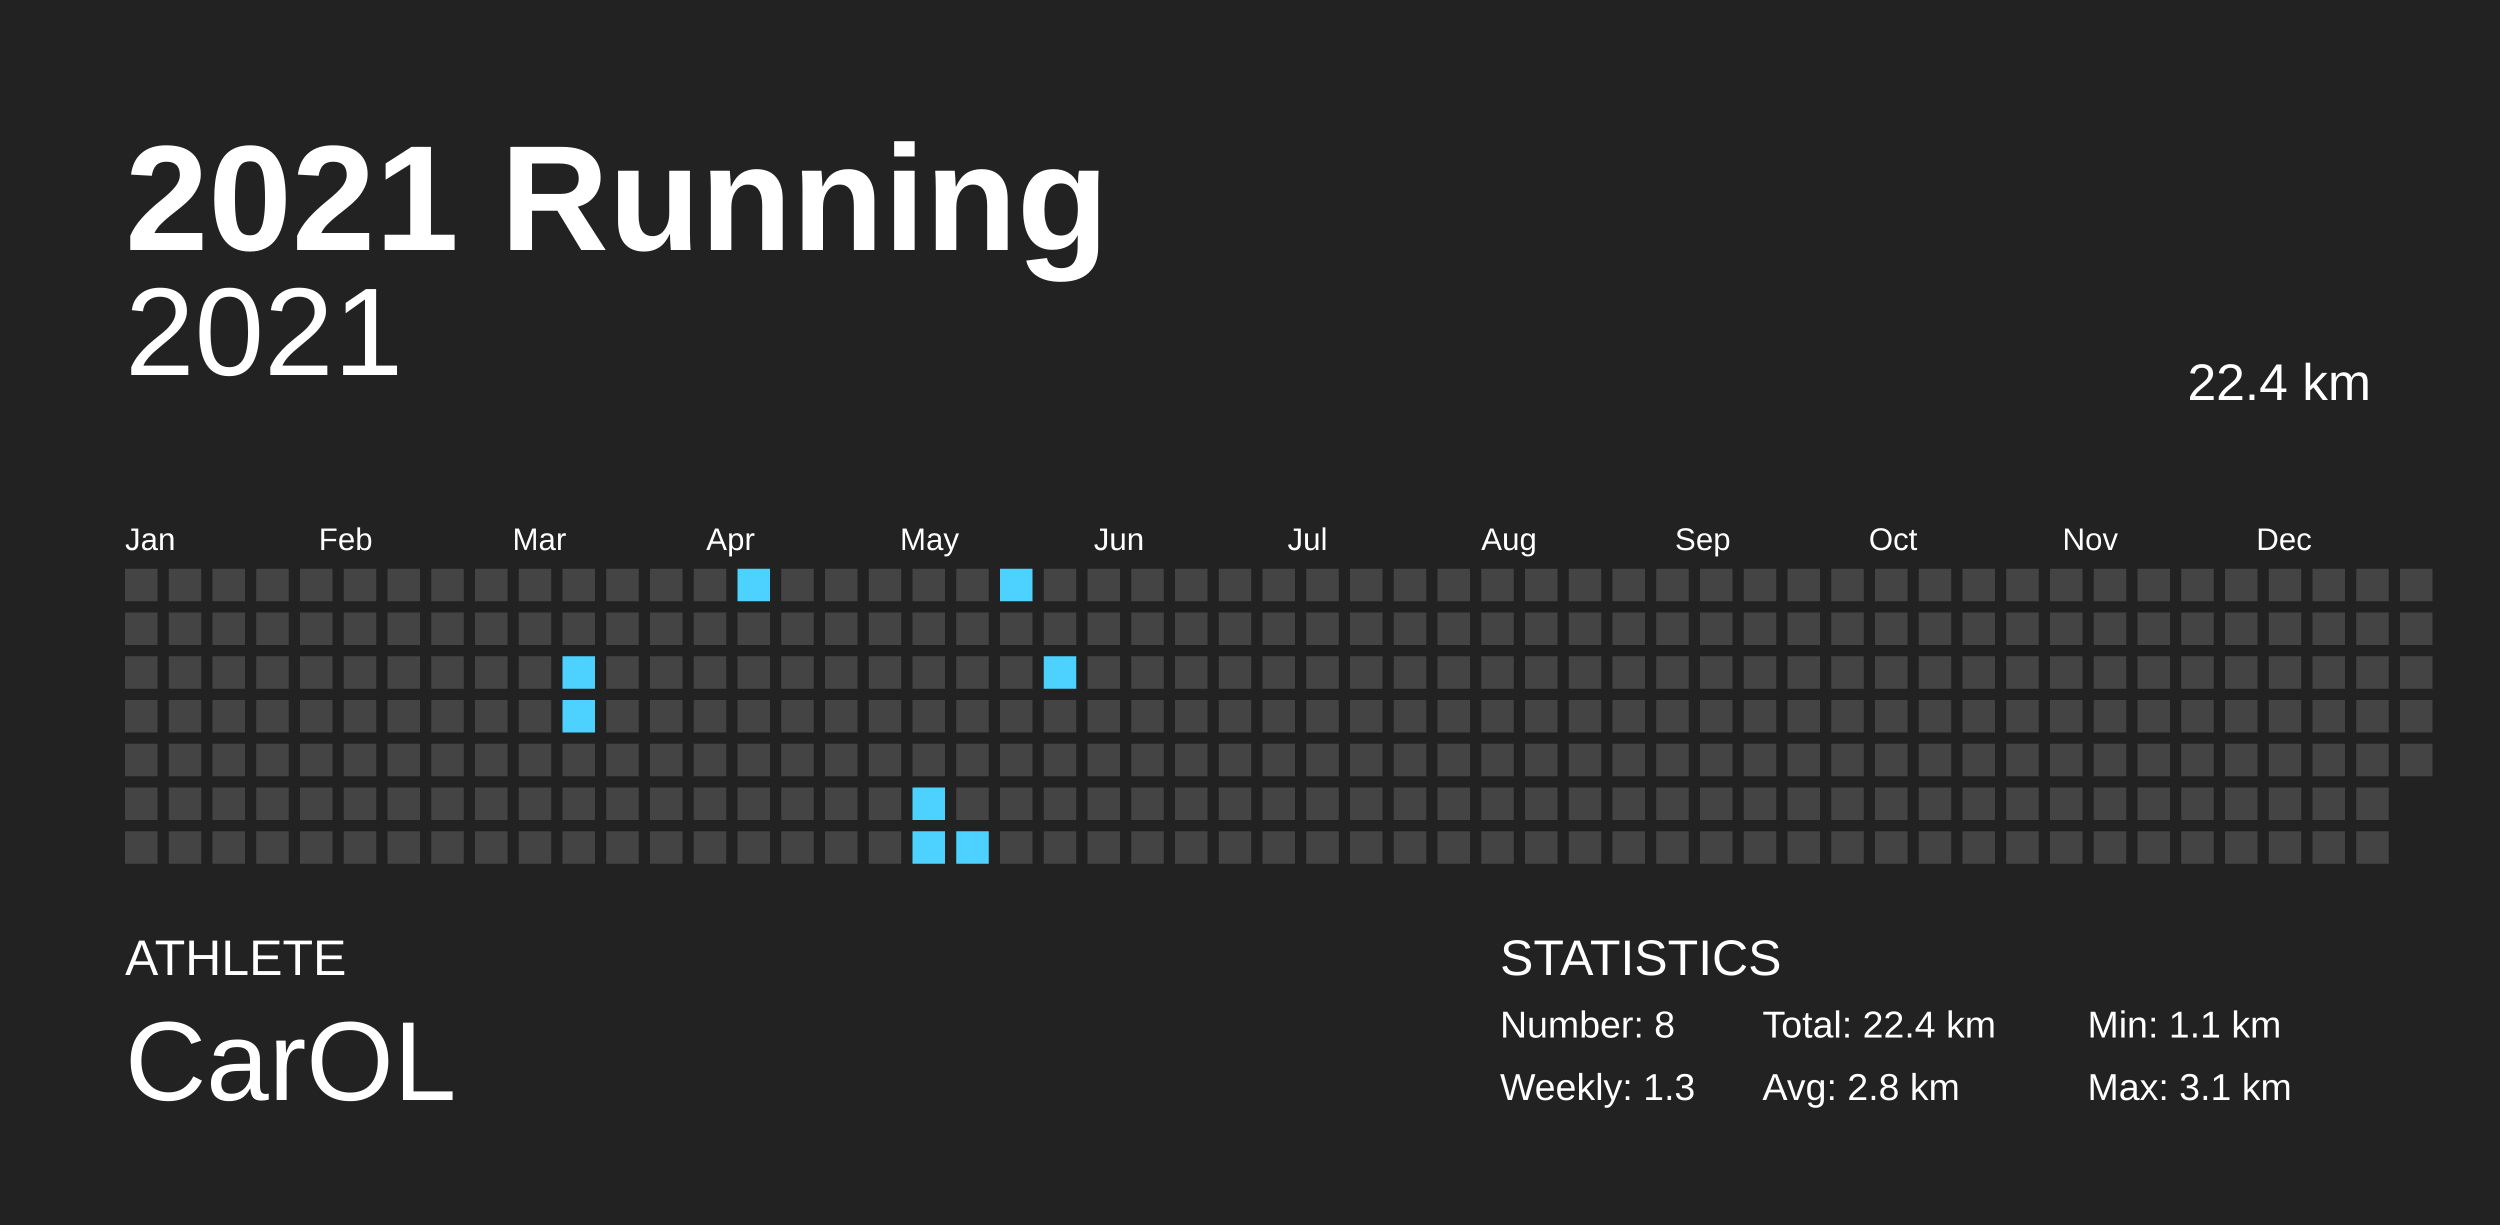
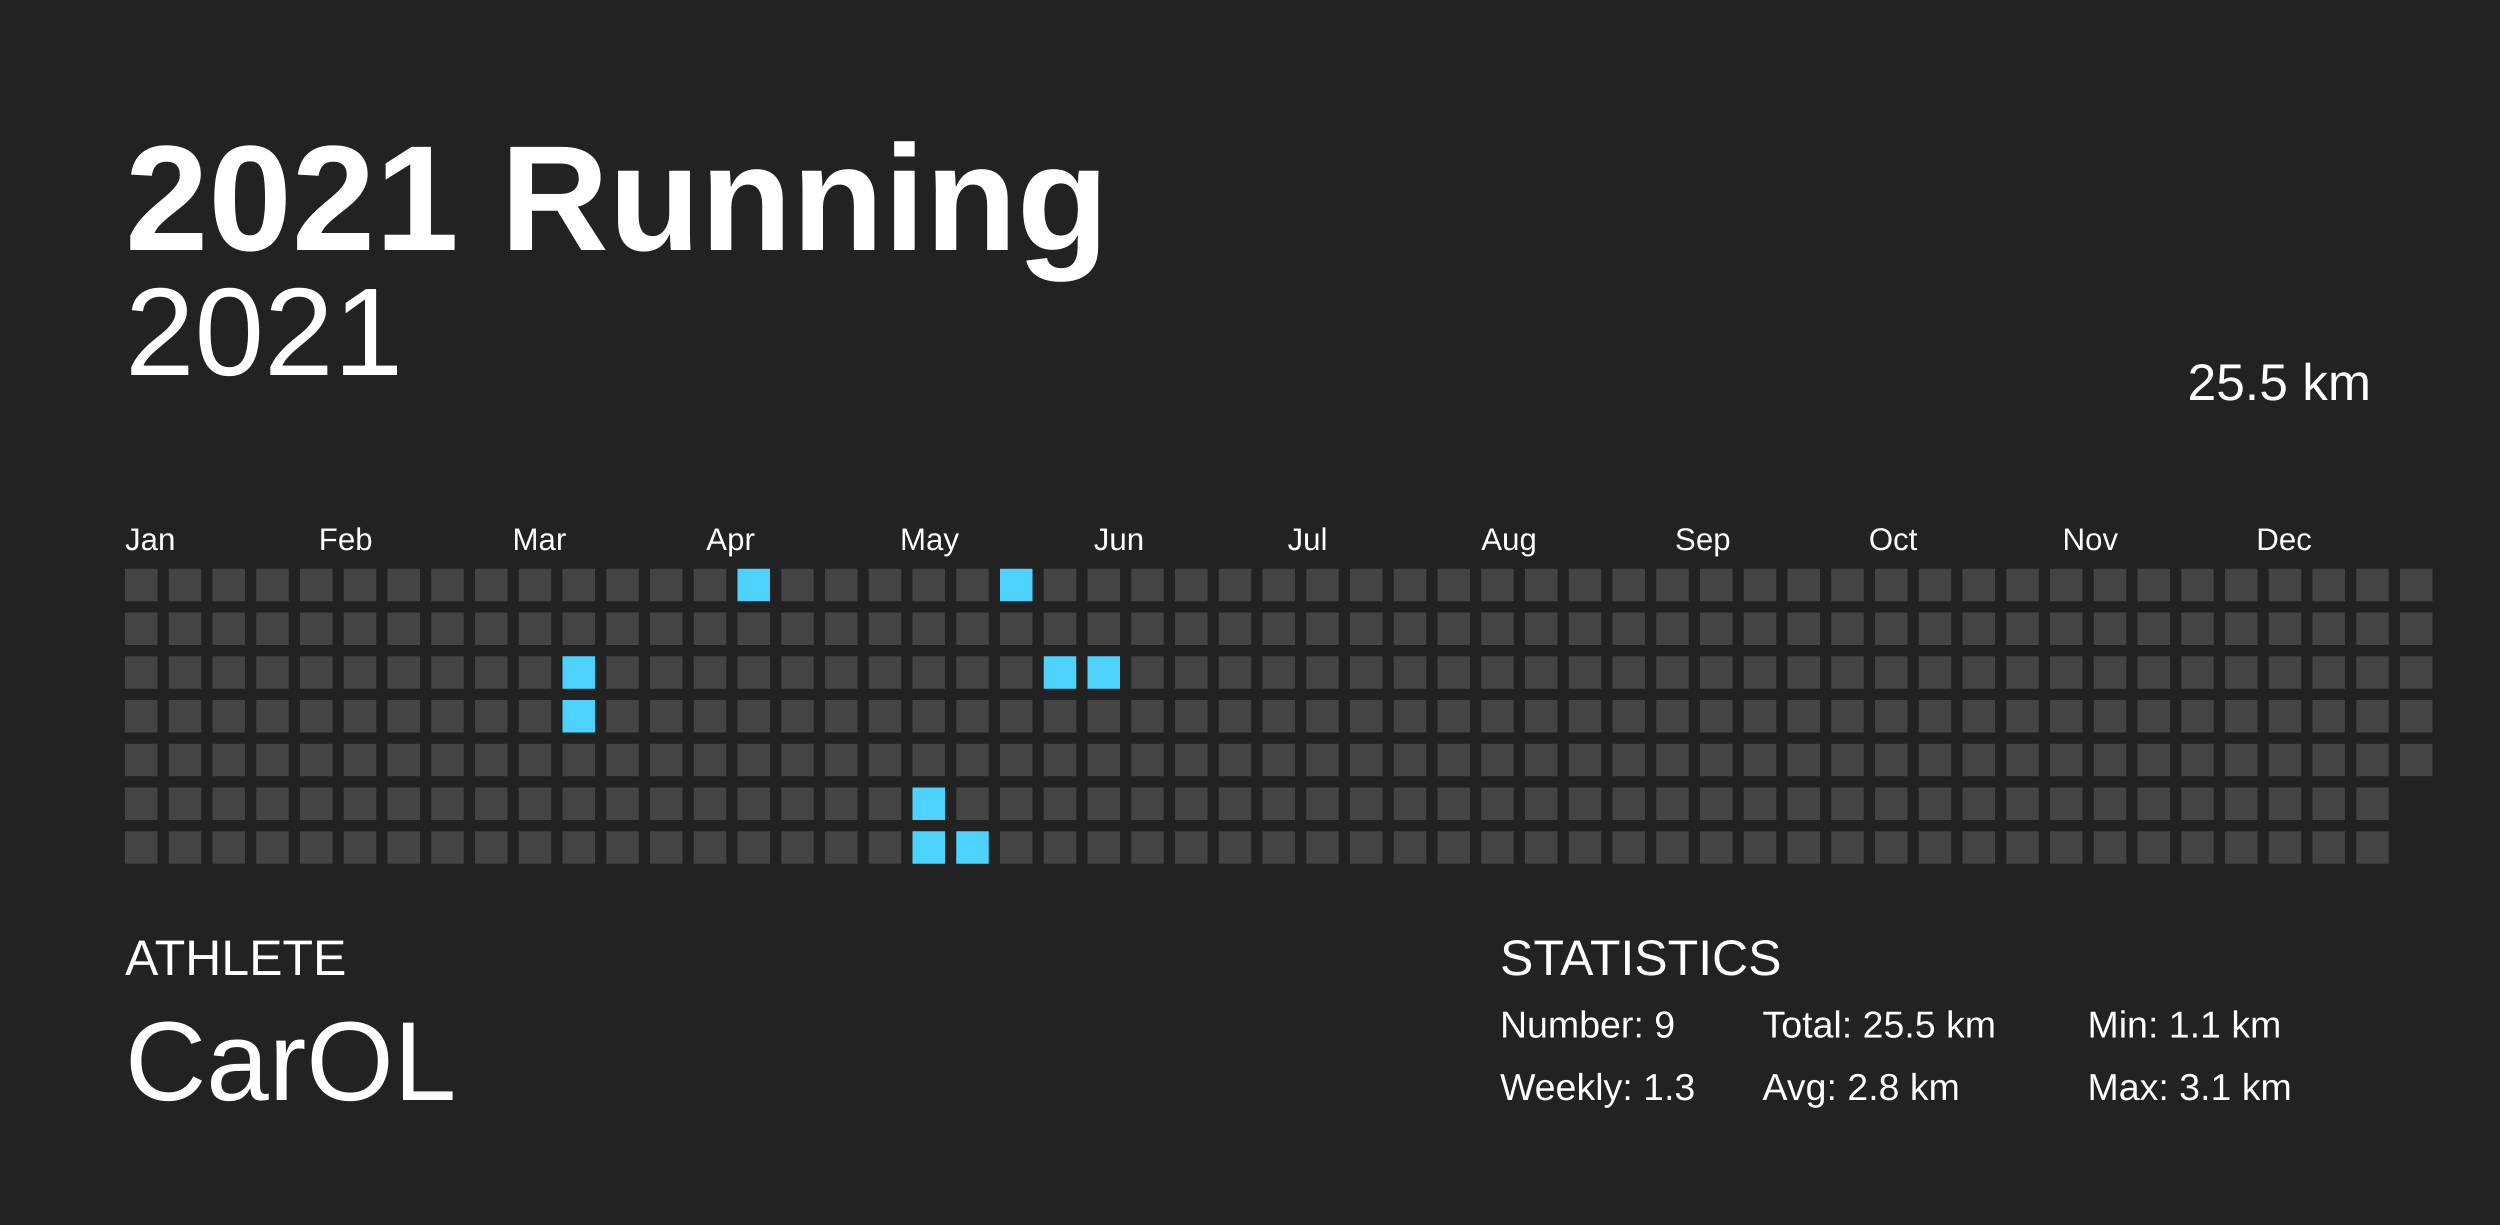
<svg xmlns="http://www.w3.org/2000/svg" baseProfile="full" height="98mm" version="1.1" viewBox="0,0,200,98" width="200mm">
  <defs />
  <rect fill="#222222" height="98" width="200" x="0" y="0" />
  <text fill="#FFFFFF" style="font-size:12px; font-family:Arial; font-weight:bold;" x="10" y="20">2021 Running</text>
  <text fill="#FFFFFF" style="font-size:4px; font-family:Arial" x="10" y="78">ATHLETE</text>
  <text fill="#FFFFFF" style="font-size:9px; font-family:Arial" x="10" y="88">CarOL</text>
  <text fill="#FFFFFF" style="font-size:4px; font-family:Arial" x="120" y="78">STATISTICS</text>
-   <text fill="#FFFFFF" style="font-size:3px; font-family:Arial" x="120" y="83">Number: 8</text>
+   <text fill="#FFFFFF" style="font-size:3px; font-family:Arial" x="120" y="83">Number: 9</text>
  <text fill="#FFFFFF" style="font-size:3px; font-family:Arial" x="120" y="88">Weekly: 1.3</text>
-   <text fill="#FFFFFF" style="font-size:3px; font-family:Arial" x="141" y="83">Total: 22.4 km</text>
+   <text fill="#FFFFFF" style="font-size:3px; font-family:Arial" x="141" y="83">Total: 25.5 km</text>
  <text fill="#FFFFFF" style="font-size:3px; font-family:Arial" x="141" y="88">Avg: 2.8 km</text>
  <text fill="#FFFFFF" style="font-size:3px; font-family:Arial" x="167" y="83">Min: 1.1 km</text>
  <text fill="#FFFFFF" style="font-size:3px; font-family:Arial" x="167" y="88">Max: 3.1 km</text>
  <text alignment-baseline="hanging" fill="#FFFFFF" style="font-size:10.0px; font-family:Arial;" x="10" y="30">2021</text>
-   <text alignment-baseline="hanging" fill="#FFFFFF" style="font-size:4.125px; font-family:Arial;" x="175" y="32">22.4 km</text>
+   <text alignment-baseline="hanging" fill="#FFFFFF" style="font-size:4.125px; font-family:Arial;" x="175" y="32">25.5 km</text>
  <text fill="#FFFFFF" style="font-size:2.5px; font-family:Arial" x="10.0" y="44">Jan</text>
  <text fill="#FFFFFF" style="font-size:2.5px; font-family:Arial" x="25.5" y="44">Feb</text>
  <text fill="#FFFFFF" style="font-size:2.5px; font-family:Arial" x="41.0" y="44">Mar</text>
  <text fill="#FFFFFF" style="font-size:2.5px; font-family:Arial" x="56.5" y="44">Apr</text>
  <text fill="#FFFFFF" style="font-size:2.5px; font-family:Arial" x="72.0" y="44">May</text>
  <text fill="#FFFFFF" style="font-size:2.5px; font-family:Arial" x="87.5" y="44">Jun</text>
  <text fill="#FFFFFF" style="font-size:2.5px; font-family:Arial" x="103.0" y="44">Jul</text>
  <text fill="#FFFFFF" style="font-size:2.5px; font-family:Arial" x="118.5" y="44">Aug</text>
  <text fill="#FFFFFF" style="font-size:2.5px; font-family:Arial" x="134.0" y="44">Sep</text>
  <text fill="#FFFFFF" style="font-size:2.5px; font-family:Arial" x="149.5" y="44">Oct</text>
  <text fill="#FFFFFF" style="font-size:2.5px; font-family:Arial" x="165.0" y="44">Nov</text>
  <text fill="#FFFFFF" style="font-size:2.5px; font-family:Arial" x="180.5" y="44">Dec</text>
  <rect fill="#444444" height="2.6" width="2.6" x="10.0" y="45.5" />
  <rect fill="#444444" height="2.6" width="2.6" x="10.0" y="49.0" />
  <rect fill="#444444" height="2.6" width="2.6" x="10.0" y="52.5" />
  <rect fill="#444444" height="2.6" width="2.6" x="10.0" y="56.0" />
  <rect fill="#444444" height="2.6" width="2.6" x="10.0" y="59.5" />
  <rect fill="#444444" height="2.6" width="2.6" x="10.0" y="63.0" />
  <rect fill="#444444" height="2.6" width="2.6" x="10.0" y="66.5" />
  <rect fill="#444444" height="2.6" width="2.6" x="13.5" y="45.5" />
  <rect fill="#444444" height="2.6" width="2.6" x="13.5" y="49.0" />
  <rect fill="#444444" height="2.6" width="2.6" x="13.5" y="52.5" />
  <rect fill="#444444" height="2.6" width="2.6" x="13.5" y="56.0" />
  <rect fill="#444444" height="2.6" width="2.6" x="13.5" y="59.5" />
  <rect fill="#444444" height="2.6" width="2.6" x="13.5" y="63.0" />
  <rect fill="#444444" height="2.6" width="2.6" x="13.5" y="66.5" />
  <rect fill="#444444" height="2.6" width="2.6" x="17.0" y="45.5" />
  <rect fill="#444444" height="2.6" width="2.6" x="17.0" y="49.0" />
  <rect fill="#444444" height="2.6" width="2.6" x="17.0" y="52.5" />
  <rect fill="#444444" height="2.6" width="2.6" x="17.0" y="56.0" />
  <rect fill="#444444" height="2.6" width="2.6" x="17.0" y="59.5" />
  <rect fill="#444444" height="2.6" width="2.6" x="17.0" y="63.0" />
  <rect fill="#444444" height="2.6" width="2.6" x="17.0" y="66.5" />
  <rect fill="#444444" height="2.6" width="2.6" x="20.5" y="45.5" />
  <rect fill="#444444" height="2.6" width="2.6" x="20.5" y="49.0" />
  <rect fill="#444444" height="2.6" width="2.6" x="20.5" y="52.5" />
  <rect fill="#444444" height="2.6" width="2.6" x="20.5" y="56.0" />
  <rect fill="#444444" height="2.6" width="2.6" x="20.5" y="59.5" />
  <rect fill="#444444" height="2.6" width="2.6" x="20.5" y="63.0" />
  <rect fill="#444444" height="2.6" width="2.6" x="20.5" y="66.5" />
  <rect fill="#444444" height="2.6" width="2.6" x="24.0" y="45.5" />
  <rect fill="#444444" height="2.6" width="2.6" x="24.0" y="49.0" />
  <rect fill="#444444" height="2.6" width="2.6" x="24.0" y="52.5" />
  <rect fill="#444444" height="2.6" width="2.6" x="24.0" y="56.0" />
  <rect fill="#444444" height="2.6" width="2.6" x="24.0" y="59.5" />
  <rect fill="#444444" height="2.6" width="2.6" x="24.0" y="63.0" />
  <rect fill="#444444" height="2.6" width="2.6" x="24.0" y="66.5" />
  <rect fill="#444444" height="2.6" width="2.6" x="27.5" y="45.5" />
  <rect fill="#444444" height="2.6" width="2.6" x="27.5" y="49.0" />
  <rect fill="#444444" height="2.6" width="2.6" x="27.5" y="52.5" />
  <rect fill="#444444" height="2.6" width="2.6" x="27.5" y="56.0" />
  <rect fill="#444444" height="2.6" width="2.6" x="27.5" y="59.5" />
  <rect fill="#444444" height="2.6" width="2.6" x="27.5" y="63.0" />
  <rect fill="#444444" height="2.6" width="2.6" x="27.5" y="66.5" />
  <rect fill="#444444" height="2.6" width="2.6" x="31.0" y="45.5" />
  <rect fill="#444444" height="2.6" width="2.6" x="31.0" y="49.0" />
  <rect fill="#444444" height="2.6" width="2.6" x="31.0" y="52.5" />
  <rect fill="#444444" height="2.6" width="2.6" x="31.0" y="56.0" />
  <rect fill="#444444" height="2.6" width="2.6" x="31.0" y="59.5" />
  <rect fill="#444444" height="2.6" width="2.6" x="31.0" y="63.0" />
  <rect fill="#444444" height="2.6" width="2.6" x="31.0" y="66.5" />
  <rect fill="#444444" height="2.6" width="2.6" x="34.5" y="45.5" />
  <rect fill="#444444" height="2.6" width="2.6" x="34.5" y="49.0" />
  <rect fill="#444444" height="2.6" width="2.6" x="34.5" y="52.5" />
  <rect fill="#444444" height="2.6" width="2.6" x="34.5" y="56.0" />
  <rect fill="#444444" height="2.6" width="2.6" x="34.5" y="59.5" />
  <rect fill="#444444" height="2.6" width="2.6" x="34.5" y="63.0" />
  <rect fill="#444444" height="2.6" width="2.6" x="34.5" y="66.5" />
  <rect fill="#444444" height="2.6" width="2.6" x="38.0" y="45.5" />
  <rect fill="#444444" height="2.6" width="2.6" x="38.0" y="49.0" />
  <rect fill="#444444" height="2.6" width="2.6" x="38.0" y="52.5" />
  <rect fill="#444444" height="2.6" width="2.6" x="38.0" y="56.0" />
  <rect fill="#444444" height="2.6" width="2.6" x="38.0" y="59.5" />
  <rect fill="#444444" height="2.6" width="2.6" x="38.0" y="63.0" />
  <rect fill="#444444" height="2.6" width="2.6" x="38.0" y="66.5" />
  <rect fill="#444444" height="2.6" width="2.6" x="41.5" y="45.5" />
  <rect fill="#444444" height="2.6" width="2.6" x="41.5" y="49.0" />
  <rect fill="#444444" height="2.6" width="2.6" x="41.5" y="52.5" />
  <rect fill="#444444" height="2.6" width="2.6" x="41.5" y="56.0" />
  <rect fill="#444444" height="2.6" width="2.6" x="41.5" y="59.5" />
  <rect fill="#444444" height="2.6" width="2.6" x="41.5" y="63.0" />
  <rect fill="#444444" height="2.6" width="2.6" x="41.5" y="66.5" />
  <rect fill="#444444" height="2.6" width="2.6" x="45.0" y="45.5" />
  <rect fill="#444444" height="2.6" width="2.6" x="45.0" y="49.0" />
  <rect fill="#4dd2ff" height="2.6" width="2.6" x="45.0" y="52.5" />
  <rect fill="#4dd2ff" height="2.6" width="2.6" x="45.0" y="56.0" />
  <rect fill="#444444" height="2.6" width="2.6" x="45.0" y="59.5" />
  <rect fill="#444444" height="2.6" width="2.6" x="45.0" y="63.0" />
  <rect fill="#444444" height="2.6" width="2.6" x="45.0" y="66.5" />
  <rect fill="#444444" height="2.6" width="2.6" x="48.5" y="45.5" />
  <rect fill="#444444" height="2.6" width="2.6" x="48.5" y="49.0" />
  <rect fill="#444444" height="2.6" width="2.6" x="48.5" y="52.5" />
  <rect fill="#444444" height="2.6" width="2.6" x="48.5" y="56.0" />
  <rect fill="#444444" height="2.6" width="2.6" x="48.5" y="59.5" />
  <rect fill="#444444" height="2.6" width="2.6" x="48.5" y="63.0" />
  <rect fill="#444444" height="2.6" width="2.6" x="48.5" y="66.5" />
  <rect fill="#444444" height="2.6" width="2.6" x="52.0" y="45.5" />
  <rect fill="#444444" height="2.6" width="2.6" x="52.0" y="49.0" />
  <rect fill="#444444" height="2.6" width="2.6" x="52.0" y="52.5" />
  <rect fill="#444444" height="2.6" width="2.6" x="52.0" y="56.0" />
  <rect fill="#444444" height="2.6" width="2.6" x="52.0" y="59.5" />
  <rect fill="#444444" height="2.6" width="2.6" x="52.0" y="63.0" />
  <rect fill="#444444" height="2.6" width="2.6" x="52.0" y="66.5" />
  <rect fill="#444444" height="2.6" width="2.6" x="55.5" y="45.5" />
  <rect fill="#444444" height="2.6" width="2.6" x="55.5" y="49.0" />
  <rect fill="#444444" height="2.6" width="2.6" x="55.5" y="52.5" />
  <rect fill="#444444" height="2.6" width="2.6" x="55.5" y="56.0" />
  <rect fill="#444444" height="2.6" width="2.6" x="55.5" y="59.5" />
  <rect fill="#444444" height="2.6" width="2.6" x="55.5" y="63.0" />
  <rect fill="#444444" height="2.6" width="2.6" x="55.5" y="66.5" />
  <rect fill="#4dd2ff" height="2.6" width="2.6" x="59.0" y="45.5" />
  <rect fill="#444444" height="2.6" width="2.6" x="59.0" y="49.0" />
  <rect fill="#444444" height="2.6" width="2.6" x="59.0" y="52.5" />
  <rect fill="#444444" height="2.6" width="2.6" x="59.0" y="56.0" />
  <rect fill="#444444" height="2.6" width="2.6" x="59.0" y="59.5" />
  <rect fill="#444444" height="2.6" width="2.6" x="59.0" y="63.0" />
  <rect fill="#444444" height="2.6" width="2.6" x="59.0" y="66.5" />
  <rect fill="#444444" height="2.6" width="2.6" x="62.5" y="45.5" />
  <rect fill="#444444" height="2.6" width="2.6" x="62.5" y="49.0" />
  <rect fill="#444444" height="2.6" width="2.6" x="62.5" y="52.5" />
  <rect fill="#444444" height="2.6" width="2.6" x="62.5" y="56.0" />
  <rect fill="#444444" height="2.6" width="2.6" x="62.5" y="59.5" />
  <rect fill="#444444" height="2.6" width="2.6" x="62.5" y="63.0" />
  <rect fill="#444444" height="2.6" width="2.6" x="62.5" y="66.5" />
  <rect fill="#444444" height="2.6" width="2.6" x="66.0" y="45.5" />
  <rect fill="#444444" height="2.6" width="2.6" x="66.0" y="49.0" />
  <rect fill="#444444" height="2.6" width="2.6" x="66.0" y="52.5" />
  <rect fill="#444444" height="2.6" width="2.6" x="66.0" y="56.0" />
  <rect fill="#444444" height="2.6" width="2.6" x="66.0" y="59.5" />
  <rect fill="#444444" height="2.6" width="2.6" x="66.0" y="63.0" />
  <rect fill="#444444" height="2.6" width="2.6" x="66.0" y="66.5" />
  <rect fill="#444444" height="2.6" width="2.6" x="69.5" y="45.5" />
  <rect fill="#444444" height="2.6" width="2.6" x="69.5" y="49.0" />
  <rect fill="#444444" height="2.6" width="2.6" x="69.5" y="52.5" />
  <rect fill="#444444" height="2.6" width="2.6" x="69.5" y="56.0" />
  <rect fill="#444444" height="2.6" width="2.6" x="69.5" y="59.5" />
  <rect fill="#444444" height="2.6" width="2.6" x="69.5" y="63.0" />
  <rect fill="#444444" height="2.6" width="2.6" x="69.5" y="66.5" />
  <rect fill="#444444" height="2.6" width="2.6" x="73.0" y="45.5" />
  <rect fill="#444444" height="2.6" width="2.6" x="73.0" y="49.0" />
  <rect fill="#444444" height="2.6" width="2.6" x="73.0" y="52.5" />
  <rect fill="#444444" height="2.6" width="2.6" x="73.0" y="56.0" />
  <rect fill="#444444" height="2.6" width="2.6" x="73.0" y="59.5" />
  <rect fill="#4dd2ff" height="2.6" width="2.6" x="73.0" y="63.0" />
  <rect fill="#4dd2ff" height="2.6" width="2.6" x="73.0" y="66.5" />
  <rect fill="#444444" height="2.6" width="2.6" x="76.5" y="45.5" />
  <rect fill="#444444" height="2.6" width="2.6" x="76.5" y="49.0" />
  <rect fill="#444444" height="2.6" width="2.6" x="76.5" y="52.5" />
  <rect fill="#444444" height="2.6" width="2.6" x="76.5" y="56.0" />
  <rect fill="#444444" height="2.6" width="2.6" x="76.5" y="59.5" />
  <rect fill="#444444" height="2.6" width="2.6" x="76.5" y="63.0" />
  <rect fill="#4dd2ff" height="2.6" width="2.6" x="76.5" y="66.5" />
  <rect fill="#4dd2ff" height="2.6" width="2.6" x="80.0" y="45.5" />
  <rect fill="#444444" height="2.6" width="2.6" x="80.0" y="49.0" />
  <rect fill="#444444" height="2.6" width="2.6" x="80.0" y="52.5" />
  <rect fill="#444444" height="2.6" width="2.6" x="80.0" y="56.0" />
  <rect fill="#444444" height="2.6" width="2.6" x="80.0" y="59.5" />
  <rect fill="#444444" height="2.6" width="2.6" x="80.0" y="63.0" />
  <rect fill="#444444" height="2.6" width="2.6" x="80.0" y="66.5" />
  <rect fill="#444444" height="2.6" width="2.6" x="83.5" y="45.5" />
  <rect fill="#444444" height="2.6" width="2.6" x="83.5" y="49.0" />
  <rect fill="#4dd2ff" height="2.6" width="2.6" x="83.5" y="52.5" />
  <rect fill="#444444" height="2.6" width="2.6" x="83.5" y="56.0" />
  <rect fill="#444444" height="2.6" width="2.6" x="83.5" y="59.5" />
  <rect fill="#444444" height="2.6" width="2.6" x="83.5" y="63.0" />
  <rect fill="#444444" height="2.6" width="2.6" x="83.5" y="66.5" />
  <rect fill="#444444" height="2.6" width="2.6" x="87.0" y="45.5" />
  <rect fill="#444444" height="2.6" width="2.6" x="87.0" y="49.0" />
-   <rect fill="#444444" height="2.6" width="2.6" x="87.0" y="52.5" />
+   <rect fill="#4dd2ff" height="2.6" width="2.6" x="87.0" y="52.5" />
  <rect fill="#444444" height="2.6" width="2.6" x="87.0" y="56.0" />
  <rect fill="#444444" height="2.6" width="2.6" x="87.0" y="59.5" />
  <rect fill="#444444" height="2.6" width="2.6" x="87.0" y="63.0" />
  <rect fill="#444444" height="2.6" width="2.6" x="87.0" y="66.5" />
  <rect fill="#444444" height="2.6" width="2.6" x="90.5" y="45.5" />
  <rect fill="#444444" height="2.6" width="2.6" x="90.5" y="49.0" />
  <rect fill="#444444" height="2.6" width="2.6" x="90.5" y="52.5" />
  <rect fill="#444444" height="2.6" width="2.6" x="90.5" y="56.0" />
  <rect fill="#444444" height="2.6" width="2.6" x="90.5" y="59.5" />
  <rect fill="#444444" height="2.6" width="2.6" x="90.5" y="63.0" />
  <rect fill="#444444" height="2.6" width="2.6" x="90.5" y="66.5" />
  <rect fill="#444444" height="2.6" width="2.6" x="94.0" y="45.5" />
  <rect fill="#444444" height="2.6" width="2.6" x="94.0" y="49.0" />
  <rect fill="#444444" height="2.6" width="2.6" x="94.0" y="52.5" />
  <rect fill="#444444" height="2.6" width="2.6" x="94.0" y="56.0" />
  <rect fill="#444444" height="2.6" width="2.6" x="94.0" y="59.5" />
  <rect fill="#444444" height="2.6" width="2.6" x="94.0" y="63.0" />
  <rect fill="#444444" height="2.6" width="2.6" x="94.0" y="66.5" />
  <rect fill="#444444" height="2.6" width="2.6" x="97.5" y="45.5" />
  <rect fill="#444444" height="2.6" width="2.6" x="97.5" y="49.0" />
  <rect fill="#444444" height="2.6" width="2.6" x="97.5" y="52.5" />
  <rect fill="#444444" height="2.6" width="2.6" x="97.5" y="56.0" />
  <rect fill="#444444" height="2.6" width="2.6" x="97.5" y="59.5" />
  <rect fill="#444444" height="2.6" width="2.6" x="97.5" y="63.0" />
  <rect fill="#444444" height="2.6" width="2.6" x="97.5" y="66.5" />
  <rect fill="#444444" height="2.6" width="2.6" x="101.0" y="45.5" />
  <rect fill="#444444" height="2.6" width="2.6" x="101.0" y="49.0" />
  <rect fill="#444444" height="2.6" width="2.6" x="101.0" y="52.5" />
  <rect fill="#444444" height="2.6" width="2.6" x="101.0" y="56.0" />
  <rect fill="#444444" height="2.6" width="2.6" x="101.0" y="59.5" />
  <rect fill="#444444" height="2.6" width="2.6" x="101.0" y="63.0" />
  <rect fill="#444444" height="2.6" width="2.6" x="101.0" y="66.5" />
  <rect fill="#444444" height="2.6" width="2.6" x="104.5" y="45.5" />
  <rect fill="#444444" height="2.6" width="2.6" x="104.5" y="49.0" />
  <rect fill="#444444" height="2.6" width="2.6" x="104.5" y="52.5" />
  <rect fill="#444444" height="2.6" width="2.6" x="104.5" y="56.0" />
  <rect fill="#444444" height="2.6" width="2.6" x="104.5" y="59.5" />
  <rect fill="#444444" height="2.6" width="2.6" x="104.5" y="63.0" />
  <rect fill="#444444" height="2.6" width="2.6" x="104.5" y="66.5" />
  <rect fill="#444444" height="2.6" width="2.6" x="108.0" y="45.5" />
  <rect fill="#444444" height="2.6" width="2.6" x="108.0" y="49.0" />
  <rect fill="#444444" height="2.6" width="2.6" x="108.0" y="52.5" />
  <rect fill="#444444" height="2.6" width="2.6" x="108.0" y="56.0" />
  <rect fill="#444444" height="2.6" width="2.6" x="108.0" y="59.5" />
  <rect fill="#444444" height="2.6" width="2.6" x="108.0" y="63.0" />
  <rect fill="#444444" height="2.6" width="2.6" x="108.0" y="66.5" />
  <rect fill="#444444" height="2.6" width="2.6" x="111.5" y="45.5" />
  <rect fill="#444444" height="2.6" width="2.6" x="111.5" y="49.0" />
  <rect fill="#444444" height="2.6" width="2.6" x="111.5" y="52.5" />
  <rect fill="#444444" height="2.6" width="2.6" x="111.5" y="56.0" />
  <rect fill="#444444" height="2.6" width="2.6" x="111.5" y="59.5" />
  <rect fill="#444444" height="2.6" width="2.6" x="111.5" y="63.0" />
  <rect fill="#444444" height="2.6" width="2.6" x="111.5" y="66.5" />
  <rect fill="#444444" height="2.6" width="2.6" x="115.0" y="45.5" />
  <rect fill="#444444" height="2.6" width="2.6" x="115.0" y="49.0" />
  <rect fill="#444444" height="2.6" width="2.6" x="115.0" y="52.5" />
  <rect fill="#444444" height="2.6" width="2.6" x="115.0" y="56.0" />
  <rect fill="#444444" height="2.6" width="2.6" x="115.0" y="59.5" />
  <rect fill="#444444" height="2.6" width="2.6" x="115.0" y="63.0" />
  <rect fill="#444444" height="2.6" width="2.6" x="115.0" y="66.5" />
  <rect fill="#444444" height="2.6" width="2.6" x="118.5" y="45.5" />
  <rect fill="#444444" height="2.6" width="2.6" x="118.5" y="49.0" />
  <rect fill="#444444" height="2.6" width="2.6" x="118.5" y="52.5" />
  <rect fill="#444444" height="2.6" width="2.6" x="118.5" y="56.0" />
  <rect fill="#444444" height="2.6" width="2.6" x="118.5" y="59.5" />
  <rect fill="#444444" height="2.6" width="2.6" x="118.5" y="63.0" />
  <rect fill="#444444" height="2.6" width="2.6" x="118.5" y="66.5" />
  <rect fill="#444444" height="2.6" width="2.6" x="122.0" y="45.5" />
  <rect fill="#444444" height="2.6" width="2.6" x="122.0" y="49.0" />
  <rect fill="#444444" height="2.6" width="2.6" x="122.0" y="52.5" />
  <rect fill="#444444" height="2.6" width="2.6" x="122.0" y="56.0" />
  <rect fill="#444444" height="2.6" width="2.6" x="122.0" y="59.5" />
  <rect fill="#444444" height="2.6" width="2.6" x="122.0" y="63.0" />
  <rect fill="#444444" height="2.6" width="2.6" x="122.0" y="66.5" />
  <rect fill="#444444" height="2.6" width="2.6" x="125.5" y="45.5" />
  <rect fill="#444444" height="2.6" width="2.6" x="125.5" y="49.0" />
  <rect fill="#444444" height="2.6" width="2.6" x="125.5" y="52.5" />
  <rect fill="#444444" height="2.6" width="2.6" x="125.5" y="56.0" />
  <rect fill="#444444" height="2.6" width="2.6" x="125.5" y="59.5" />
  <rect fill="#444444" height="2.6" width="2.6" x="125.5" y="63.0" />
  <rect fill="#444444" height="2.6" width="2.6" x="125.5" y="66.5" />
  <rect fill="#444444" height="2.6" width="2.6" x="129.0" y="45.5" />
  <rect fill="#444444" height="2.6" width="2.6" x="129.0" y="49.0" />
  <rect fill="#444444" height="2.6" width="2.6" x="129.0" y="52.5" />
  <rect fill="#444444" height="2.6" width="2.6" x="129.0" y="56.0" />
  <rect fill="#444444" height="2.6" width="2.6" x="129.0" y="59.5" />
  <rect fill="#444444" height="2.6" width="2.6" x="129.0" y="63.0" />
  <rect fill="#444444" height="2.6" width="2.6" x="129.0" y="66.5" />
  <rect fill="#444444" height="2.6" width="2.6" x="132.5" y="45.5" />
  <rect fill="#444444" height="2.6" width="2.6" x="132.5" y="49.0" />
  <rect fill="#444444" height="2.6" width="2.6" x="132.5" y="52.5" />
  <rect fill="#444444" height="2.6" width="2.6" x="132.5" y="56.0" />
  <rect fill="#444444" height="2.6" width="2.6" x="132.5" y="59.5" />
  <rect fill="#444444" height="2.6" width="2.6" x="132.5" y="63.0" />
  <rect fill="#444444" height="2.6" width="2.6" x="132.5" y="66.5" />
  <rect fill="#444444" height="2.6" width="2.6" x="136.0" y="45.5" />
  <rect fill="#444444" height="2.6" width="2.6" x="136.0" y="49.0" />
  <rect fill="#444444" height="2.6" width="2.6" x="136.0" y="52.5" />
  <rect fill="#444444" height="2.6" width="2.6" x="136.0" y="56.0" />
  <rect fill="#444444" height="2.6" width="2.6" x="136.0" y="59.5" />
  <rect fill="#444444" height="2.6" width="2.6" x="136.0" y="63.0" />
  <rect fill="#444444" height="2.6" width="2.6" x="136.0" y="66.5" />
  <rect fill="#444444" height="2.6" width="2.6" x="139.5" y="45.5" />
  <rect fill="#444444" height="2.6" width="2.6" x="139.5" y="49.0" />
  <rect fill="#444444" height="2.6" width="2.6" x="139.5" y="52.5" />
  <rect fill="#444444" height="2.6" width="2.6" x="139.5" y="56.0" />
  <rect fill="#444444" height="2.6" width="2.6" x="139.5" y="59.5" />
  <rect fill="#444444" height="2.6" width="2.6" x="139.5" y="63.0" />
  <rect fill="#444444" height="2.6" width="2.6" x="139.5" y="66.5" />
  <rect fill="#444444" height="2.6" width="2.6" x="143.0" y="45.5" />
  <rect fill="#444444" height="2.6" width="2.6" x="143.0" y="49.0" />
  <rect fill="#444444" height="2.6" width="2.6" x="143.0" y="52.5" />
  <rect fill="#444444" height="2.6" width="2.6" x="143.0" y="56.0" />
  <rect fill="#444444" height="2.6" width="2.6" x="143.0" y="59.5" />
  <rect fill="#444444" height="2.6" width="2.6" x="143.0" y="63.0" />
  <rect fill="#444444" height="2.6" width="2.6" x="143.0" y="66.5" />
  <rect fill="#444444" height="2.6" width="2.6" x="146.5" y="45.5" />
  <rect fill="#444444" height="2.6" width="2.6" x="146.5" y="49.0" />
  <rect fill="#444444" height="2.6" width="2.6" x="146.5" y="52.5" />
  <rect fill="#444444" height="2.6" width="2.6" x="146.5" y="56.0" />
  <rect fill="#444444" height="2.6" width="2.6" x="146.5" y="59.5" />
  <rect fill="#444444" height="2.6" width="2.6" x="146.5" y="63.0" />
  <rect fill="#444444" height="2.6" width="2.6" x="146.5" y="66.5" />
  <rect fill="#444444" height="2.6" width="2.6" x="150.0" y="45.5" />
  <rect fill="#444444" height="2.6" width="2.6" x="150.0" y="49.0" />
  <rect fill="#444444" height="2.6" width="2.6" x="150.0" y="52.5" />
  <rect fill="#444444" height="2.6" width="2.6" x="150.0" y="56.0" />
  <rect fill="#444444" height="2.6" width="2.6" x="150.0" y="59.5" />
  <rect fill="#444444" height="2.6" width="2.6" x="150.0" y="63.0" />
  <rect fill="#444444" height="2.6" width="2.6" x="150.0" y="66.5" />
  <rect fill="#444444" height="2.6" width="2.6" x="153.5" y="45.5" />
  <rect fill="#444444" height="2.6" width="2.6" x="153.5" y="49.0" />
  <rect fill="#444444" height="2.6" width="2.6" x="153.5" y="52.5" />
  <rect fill="#444444" height="2.6" width="2.6" x="153.5" y="56.0" />
  <rect fill="#444444" height="2.6" width="2.6" x="153.5" y="59.5" />
  <rect fill="#444444" height="2.6" width="2.6" x="153.5" y="63.0" />
  <rect fill="#444444" height="2.6" width="2.6" x="153.5" y="66.5" />
  <rect fill="#444444" height="2.6" width="2.6" x="157.0" y="45.5" />
  <rect fill="#444444" height="2.6" width="2.6" x="157.0" y="49.0" />
  <rect fill="#444444" height="2.6" width="2.6" x="157.0" y="52.5" />
  <rect fill="#444444" height="2.6" width="2.6" x="157.0" y="56.0" />
  <rect fill="#444444" height="2.6" width="2.6" x="157.0" y="59.5" />
  <rect fill="#444444" height="2.6" width="2.6" x="157.0" y="63.0" />
  <rect fill="#444444" height="2.6" width="2.6" x="157.0" y="66.5" />
  <rect fill="#444444" height="2.6" width="2.6" x="160.5" y="45.5" />
  <rect fill="#444444" height="2.6" width="2.6" x="160.5" y="49.0" />
  <rect fill="#444444" height="2.6" width="2.6" x="160.5" y="52.5" />
  <rect fill="#444444" height="2.6" width="2.6" x="160.5" y="56.0" />
  <rect fill="#444444" height="2.6" width="2.6" x="160.5" y="59.5" />
  <rect fill="#444444" height="2.6" width="2.6" x="160.5" y="63.0" />
  <rect fill="#444444" height="2.6" width="2.6" x="160.5" y="66.5" />
  <rect fill="#444444" height="2.6" width="2.6" x="164.0" y="45.5" />
  <rect fill="#444444" height="2.6" width="2.6" x="164.0" y="49.0" />
  <rect fill="#444444" height="2.6" width="2.6" x="164.0" y="52.5" />
  <rect fill="#444444" height="2.6" width="2.6" x="164.0" y="56.0" />
  <rect fill="#444444" height="2.6" width="2.6" x="164.0" y="59.5" />
  <rect fill="#444444" height="2.6" width="2.6" x="164.0" y="63.0" />
  <rect fill="#444444" height="2.6" width="2.6" x="164.0" y="66.5" />
  <rect fill="#444444" height="2.6" width="2.6" x="167.5" y="45.5" />
  <rect fill="#444444" height="2.6" width="2.6" x="167.5" y="49.0" />
  <rect fill="#444444" height="2.6" width="2.6" x="167.5" y="52.5" />
  <rect fill="#444444" height="2.6" width="2.6" x="167.5" y="56.0" />
  <rect fill="#444444" height="2.6" width="2.6" x="167.5" y="59.5" />
  <rect fill="#444444" height="2.6" width="2.6" x="167.5" y="63.0" />
  <rect fill="#444444" height="2.6" width="2.6" x="167.5" y="66.5" />
  <rect fill="#444444" height="2.6" width="2.6" x="171.0" y="45.5" />
  <rect fill="#444444" height="2.6" width="2.6" x="171.0" y="49.0" />
  <rect fill="#444444" height="2.6" width="2.6" x="171.0" y="52.5" />
  <rect fill="#444444" height="2.6" width="2.6" x="171.0" y="56.0" />
  <rect fill="#444444" height="2.6" width="2.6" x="171.0" y="59.5" />
  <rect fill="#444444" height="2.6" width="2.6" x="171.0" y="63.0" />
  <rect fill="#444444" height="2.6" width="2.6" x="171.0" y="66.5" />
  <rect fill="#444444" height="2.6" width="2.6" x="174.5" y="45.5" />
  <rect fill="#444444" height="2.6" width="2.6" x="174.5" y="49.0" />
  <rect fill="#444444" height="2.6" width="2.6" x="174.5" y="52.5" />
  <rect fill="#444444" height="2.6" width="2.6" x="174.5" y="56.0" />
  <rect fill="#444444" height="2.6" width="2.6" x="174.5" y="59.5" />
  <rect fill="#444444" height="2.6" width="2.6" x="174.5" y="63.0" />
  <rect fill="#444444" height="2.6" width="2.6" x="174.5" y="66.5" />
  <rect fill="#444444" height="2.6" width="2.6" x="178.0" y="45.5" />
  <rect fill="#444444" height="2.6" width="2.6" x="178.0" y="49.0" />
  <rect fill="#444444" height="2.6" width="2.6" x="178.0" y="52.5" />
  <rect fill="#444444" height="2.6" width="2.6" x="178.0" y="56.0" />
  <rect fill="#444444" height="2.6" width="2.6" x="178.0" y="59.5" />
  <rect fill="#444444" height="2.6" width="2.6" x="178.0" y="63.0" />
  <rect fill="#444444" height="2.6" width="2.6" x="178.0" y="66.5" />
  <rect fill="#444444" height="2.6" width="2.6" x="181.5" y="45.5" />
  <rect fill="#444444" height="2.6" width="2.6" x="181.5" y="49.0" />
  <rect fill="#444444" height="2.6" width="2.6" x="181.5" y="52.5" />
  <rect fill="#444444" height="2.6" width="2.6" x="181.5" y="56.0" />
  <rect fill="#444444" height="2.6" width="2.6" x="181.5" y="59.5" />
  <rect fill="#444444" height="2.6" width="2.6" x="181.5" y="63.0" />
  <rect fill="#444444" height="2.6" width="2.6" x="181.5" y="66.5" />
  <rect fill="#444444" height="2.6" width="2.6" x="185.0" y="45.5" />
  <rect fill="#444444" height="2.6" width="2.6" x="185.0" y="49.0" />
  <rect fill="#444444" height="2.6" width="2.6" x="185.0" y="52.5" />
  <rect fill="#444444" height="2.6" width="2.6" x="185.0" y="56.0" />
  <rect fill="#444444" height="2.6" width="2.6" x="185.0" y="59.5" />
  <rect fill="#444444" height="2.6" width="2.6" x="185.0" y="63.0" />
  <rect fill="#444444" height="2.6" width="2.6" x="185.0" y="66.5" />
  <rect fill="#444444" height="2.6" width="2.6" x="188.5" y="45.5" />
  <rect fill="#444444" height="2.6" width="2.6" x="188.5" y="49.0" />
  <rect fill="#444444" height="2.6" width="2.6" x="188.5" y="52.5" />
  <rect fill="#444444" height="2.6" width="2.6" x="188.5" y="56.0" />
  <rect fill="#444444" height="2.6" width="2.6" x="188.5" y="59.5" />
  <rect fill="#444444" height="2.6" width="2.6" x="188.5" y="63.0" />
  <rect fill="#444444" height="2.6" width="2.6" x="188.5" y="66.5" />
  <rect fill="#444444" height="2.6" width="2.6" x="192.0" y="45.5" />
  <rect fill="#444444" height="2.6" width="2.6" x="192.0" y="49.0" />
  <rect fill="#444444" height="2.6" width="2.6" x="192.0" y="52.5" />
  <rect fill="#444444" height="2.6" width="2.6" x="192.0" y="56.0" />
  <rect fill="#444444" height="2.6" width="2.6" x="192.0" y="59.5" />
</svg>
